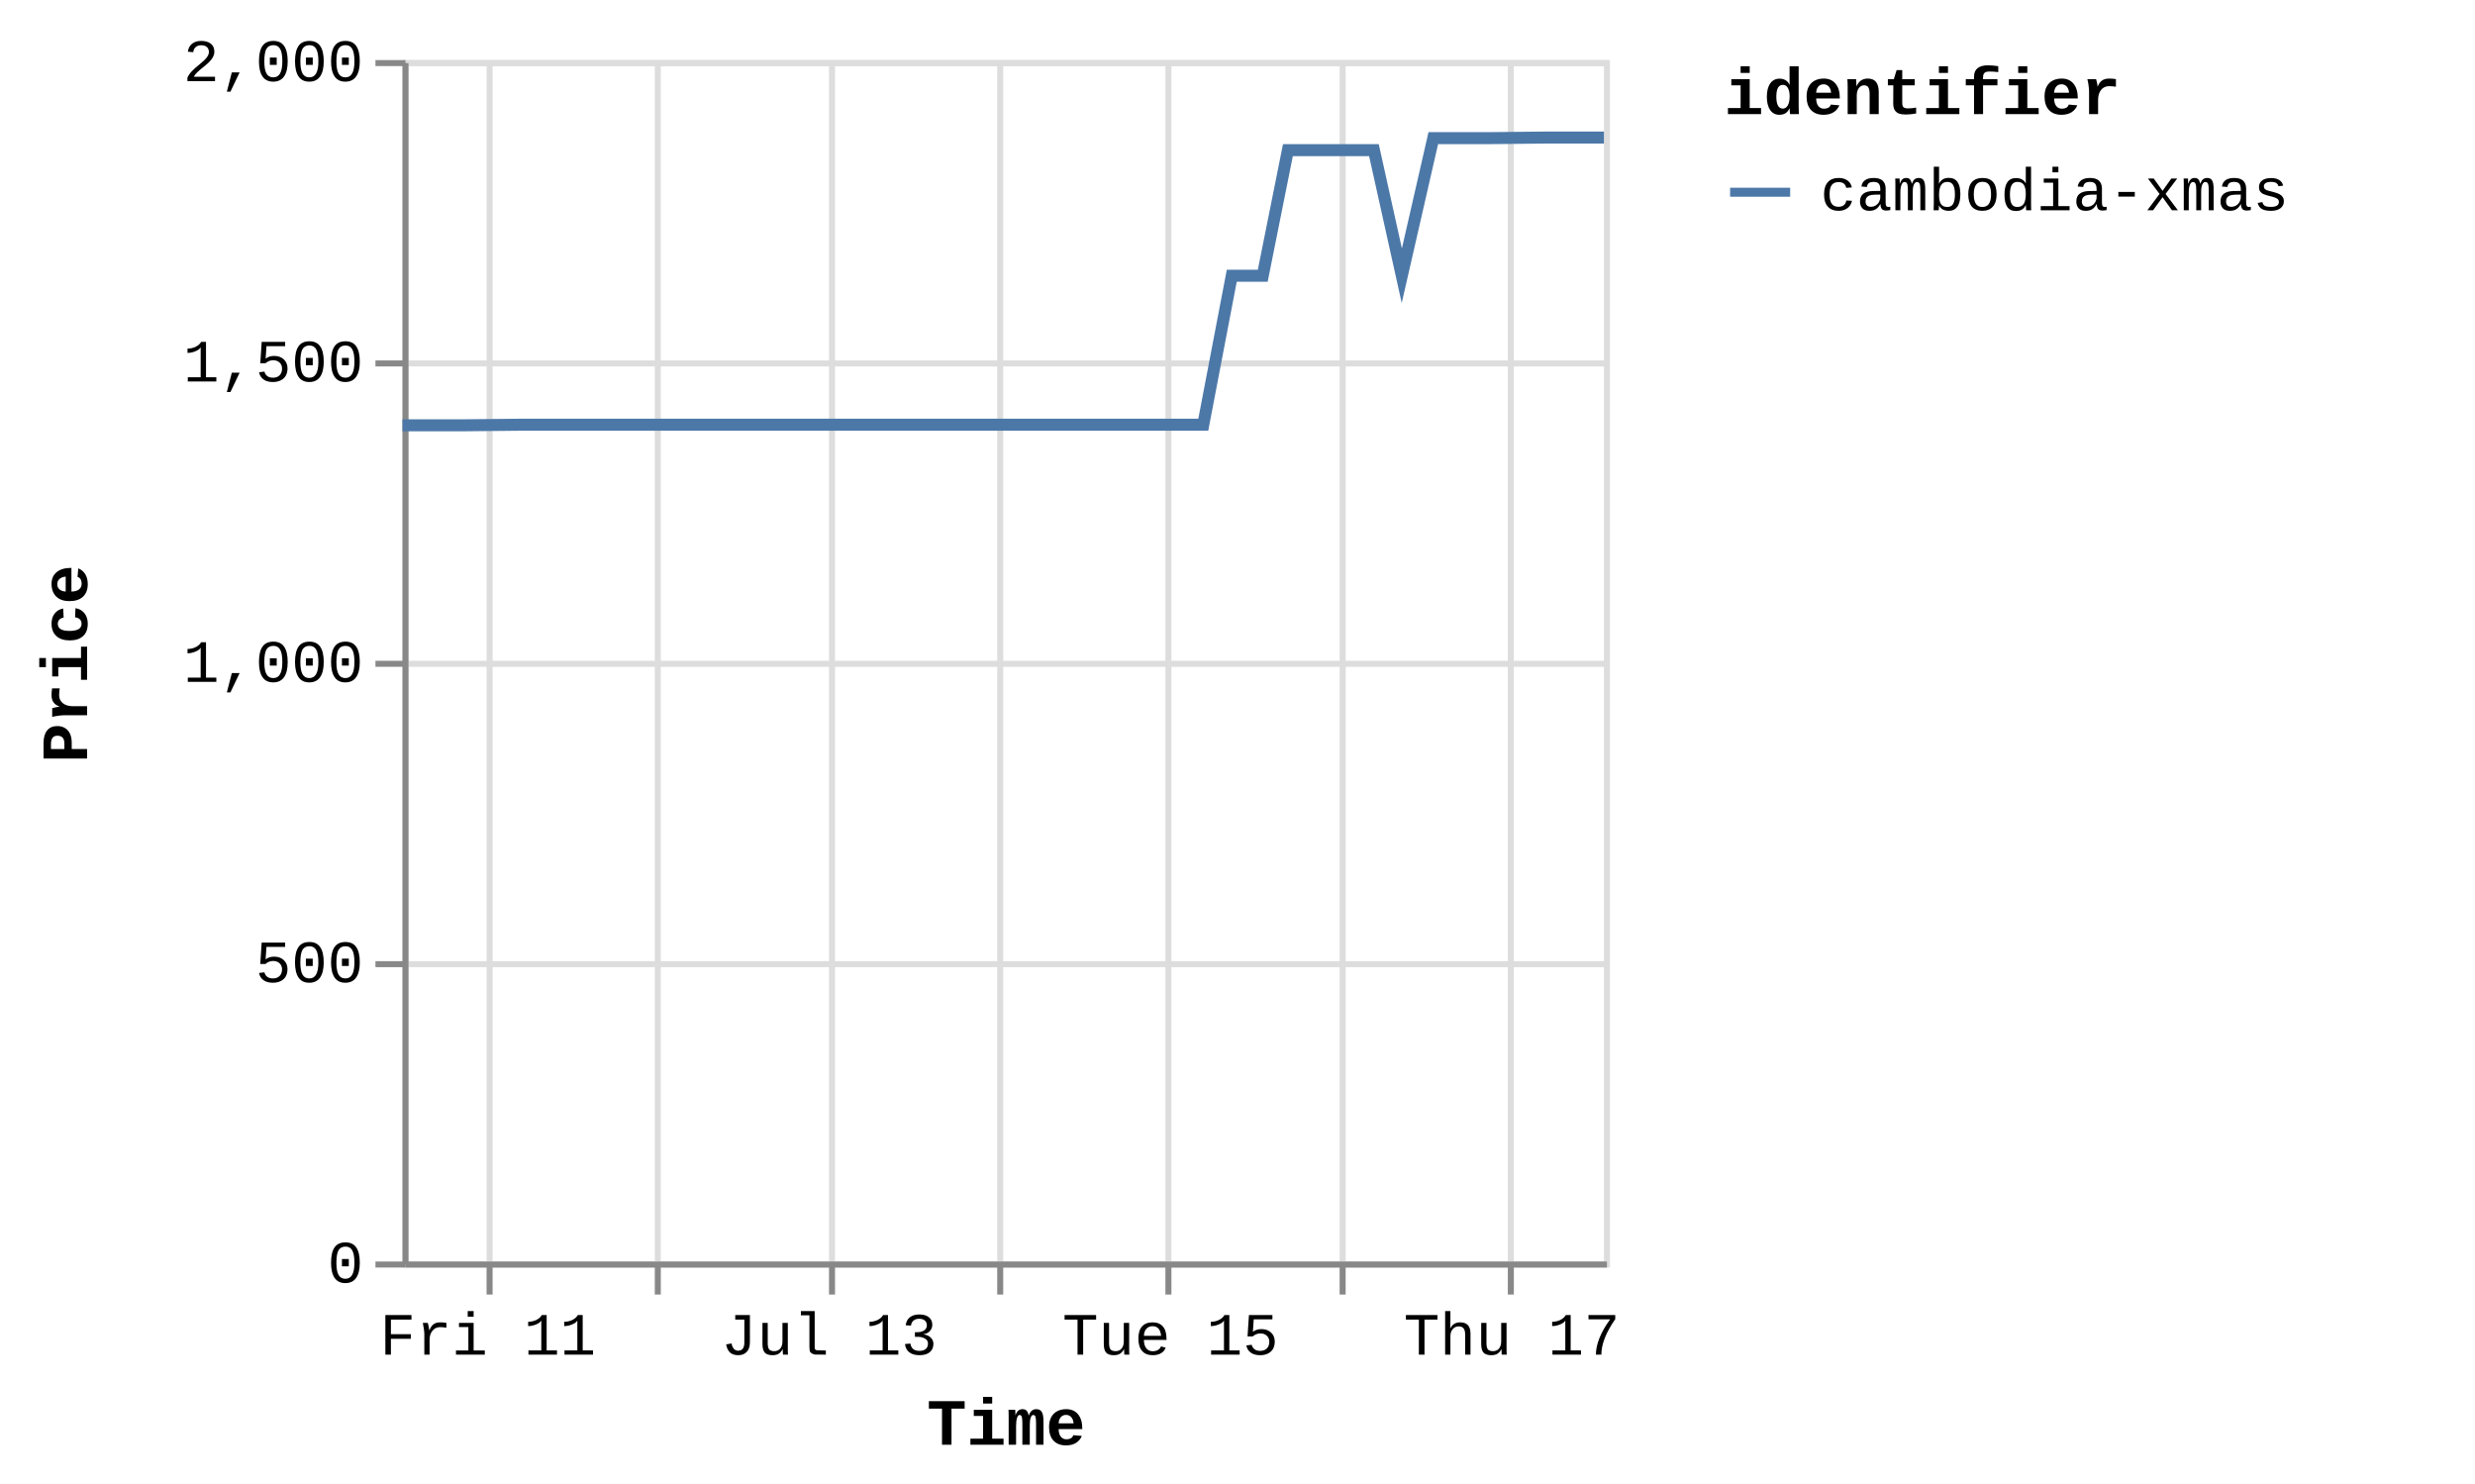
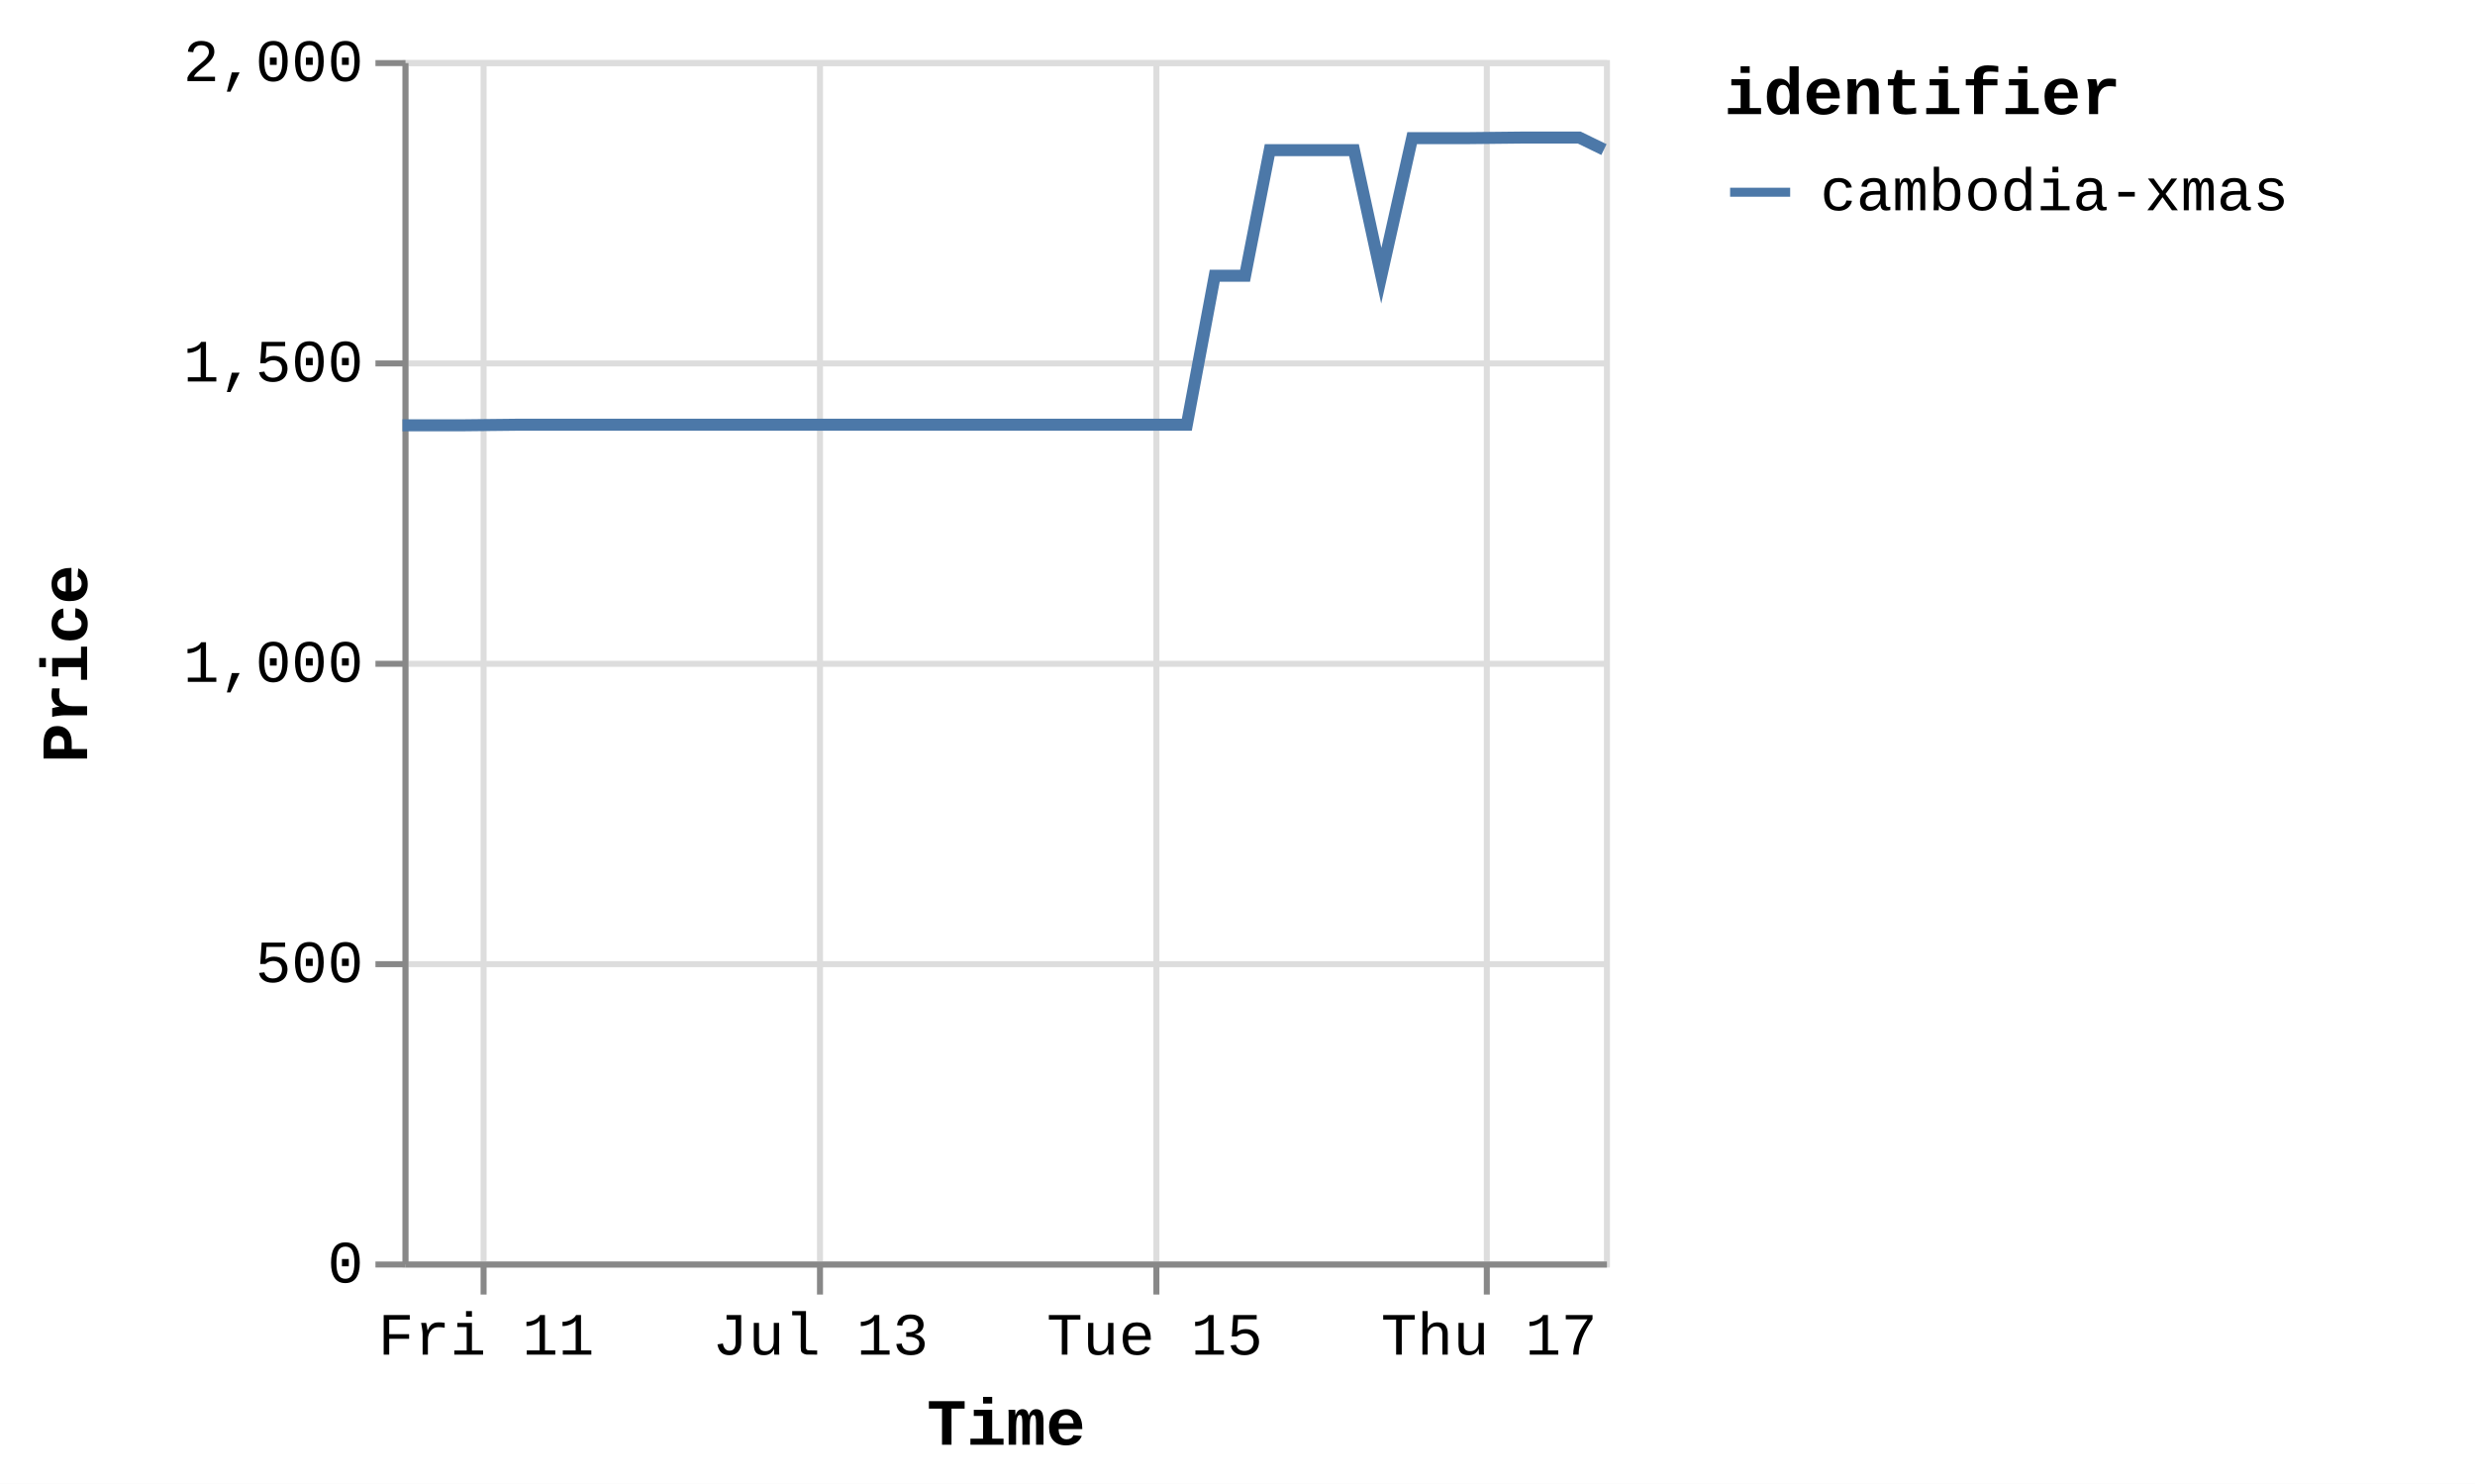
<svg xmlns="http://www.w3.org/2000/svg" version="1.1" class="marks" width="412" height="247" viewBox="0 0 412 247">
  <rect width="412" height="247" fill="white" />
  <g fill="none" stroke-miterlimit="10" transform="translate(67,10)">
    <g class="mark-group role-frame root" role="graphics-object" aria-roledescription="group mark container">
      <g transform="translate(0,0)">
        <path class="background" aria-hidden="true" d="M0.5,0.5h200v200h-200Z" stroke="#ddd" />
        <g>
          <g class="mark-group role-axis" aria-hidden="true">
            <g transform="translate(0.5,200.5)">
              <path class="background" aria-hidden="true" d="M0,0h0v0h0Z" pointer-events="none" />
              <g>
                <g class="mark-rule role-axis-grid" pointer-events="none">
-                   <line transform="translate(14,-200)" x2="0" y2="200" stroke="#ddd" stroke-width="1" opacity="1" />
-                   <line transform="translate(42,-200)" x2="0" y2="200" stroke="#ddd" stroke-width="1" opacity="1" />
-                   <line transform="translate(71,-200)" x2="0" y2="200" stroke="#ddd" stroke-width="1" opacity="1" />
-                   <line transform="translate(99,-200)" x2="0" y2="200" stroke="#ddd" stroke-width="1" opacity="1" />
-                   <line transform="translate(127,-200)" x2="0" y2="200" stroke="#ddd" stroke-width="1" opacity="1" />
-                   <line transform="translate(156,-200)" x2="0" y2="200" stroke="#ddd" stroke-width="1" opacity="1" />
-                   <line transform="translate(184,-200)" x2="0" y2="200" stroke="#ddd" stroke-width="1" opacity="1" />
+                   <line transform="translate(13,-200)" x2="0" y2="200" stroke="#ddd" stroke-width="1" opacity="1" />
+                   <line transform="translate(69,-200)" x2="0" y2="200" stroke="#ddd" stroke-width="1" opacity="1" />
+                   <line transform="translate(125,-200)" x2="0" y2="200" stroke="#ddd" stroke-width="1" opacity="1" />
+                   <line transform="translate(180,-200)" x2="0" y2="200" stroke="#ddd" stroke-width="1" opacity="1" />
                </g>
              </g>
              <path class="foreground" aria-hidden="true" d="" pointer-events="none" display="none" />
            </g>
          </g>
          <g class="mark-group role-axis" aria-hidden="true">
            <g transform="translate(0.5,0.5)">
              <path class="background" aria-hidden="true" d="M0,0h0v0h0Z" pointer-events="none" />
              <g>
                <g class="mark-rule role-axis-grid" pointer-events="none">
                  <line transform="translate(0,200)" x2="200" y2="0" stroke="#ddd" stroke-width="1" opacity="1" />
                  <line transform="translate(0,150)" x2="200" y2="0" stroke="#ddd" stroke-width="1" opacity="1" />
                  <line transform="translate(0,100)" x2="200" y2="0" stroke="#ddd" stroke-width="1" opacity="1" />
                  <line transform="translate(0,50)" x2="200" y2="0" stroke="#ddd" stroke-width="1" opacity="1" />
                  <line transform="translate(0,0)" x2="200" y2="0" stroke="#ddd" stroke-width="1" opacity="1" />
                </g>
              </g>
              <path class="foreground" aria-hidden="true" d="" pointer-events="none" display="none" />
            </g>
          </g>
-           <g class="mark-group role-axis" role="graphics-symbol" aria-roledescription="axis" aria-label="X-axis titled 'Time' for a time scale with values from Thursday, 10 July 2025, 12:25:32 PM to Thursday, 17 July 2025, 1:22:43 PM">
+           <g class="mark-group role-axis" role="graphics-symbol" aria-roledescription="axis" aria-label="X-axis titled 'Time' for a time scale with values from Thursday, 10 July 2025, 12:25:32 PM to Thursday, 17 July 2025, 4:55:18 PM">
            <g transform="translate(0.5,200.5)">
              <path class="background" aria-hidden="true" d="M0,0h0v0h0Z" pointer-events="none" />
              <g>
                <g class="mark-rule role-axis-tick" pointer-events="none">
-                   <line transform="translate(14,0)" x2="0" y2="5" stroke="#888" stroke-width="1" opacity="1" />
-                   <line transform="translate(42,0)" x2="0" y2="5" stroke="#888" stroke-width="1" opacity="1" />
-                   <line transform="translate(71,0)" x2="0" y2="5" stroke="#888" stroke-width="1" opacity="1" />
-                   <line transform="translate(99,0)" x2="0" y2="5" stroke="#888" stroke-width="1" opacity="1" />
-                   <line transform="translate(127,0)" x2="0" y2="5" stroke="#888" stroke-width="1" opacity="1" />
-                   <line transform="translate(156,0)" x2="0" y2="5" stroke="#888" stroke-width="1" opacity="1" />
-                   <line transform="translate(184,0)" x2="0" y2="5" stroke="#888" stroke-width="1" opacity="1" />
+                   <line transform="translate(13,0)" x2="0" y2="5" stroke="#888" stroke-width="1" opacity="1" />
+                   <line transform="translate(69,0)" x2="0" y2="5" stroke="#888" stroke-width="1" opacity="1" />
+                   <line transform="translate(125,0)" x2="0" y2="5" stroke="#888" stroke-width="1" opacity="1" />
+                   <line transform="translate(180,0)" x2="0" y2="5" stroke="#888" stroke-width="1" opacity="1" />
                </g>
                <g class="mark-text role-axis-label" pointer-events="none">
-                   <text text-anchor="middle" transform="translate(13.70106,15)" font-family="Liberation Mono" font-size="10px" fill="#000" opacity="1">Fri 11</text>
-                   <text text-anchor="middle" transform="translate(42.11132,15)" font-family="Liberation Mono" font-size="10px" fill="#000" opacity="0">Sat 12</text>
-                   <text text-anchor="middle" transform="translate(70.52158,15)" font-family="Liberation Mono" font-size="10px" fill="#000" opacity="1">Jul 13</text>
-                   <text text-anchor="middle" transform="translate(98.93184,15)" font-family="Liberation Mono" font-size="10px" fill="#000" opacity="0">Mon 14</text>
-                   <text text-anchor="middle" transform="translate(127.3421,15)" font-family="Liberation Mono" font-size="10px" fill="#000" opacity="1">Tue 15</text>
-                   <text text-anchor="middle" transform="translate(155.7524,15)" font-family="Liberation Mono" font-size="10px" fill="#000" opacity="0">Wed 16</text>
-                   <text text-anchor="middle" transform="translate(184.1626,15)" font-family="Liberation Mono" font-size="10px" fill="#000" opacity="1">Thu 17</text>
+                   <text text-anchor="middle" transform="translate(13.41966,15)" font-family="Liberation Mono" font-size="10px" fill="#000" opacity="1">Fri 11</text>
+                   <text text-anchor="middle" transform="translate(69.07315,15)" font-family="Liberation Mono" font-size="10px" fill="#000" opacity="1">Jul 13</text>
+                   <text text-anchor="middle" transform="translate(124.7266,15)" font-family="Liberation Mono" font-size="10px" fill="#000" opacity="1">Tue 15</text>
+                   <text text-anchor="middle" transform="translate(180.3801,15)" font-family="Liberation Mono" font-size="10px" fill="#000" opacity="1">Thu 17</text>
                </g>
                <g class="mark-rule role-axis-domain" pointer-events="none">
                  <line transform="translate(0,0)" x2="200" y2="0" stroke="#888" stroke-width="1" opacity="1" />
                </g>
                <g class="mark-text role-axis-title" pointer-events="none">
                  <text text-anchor="middle" transform="translate(100,30)" font-family="Liberation Mono" font-size="11px" font-weight="bold" fill="#000" opacity="1">Time</text>
                </g>
              </g>
              <path class="foreground" aria-hidden="true" d="" pointer-events="none" display="none" />
            </g>
          </g>
          <g class="mark-group role-axis" role="graphics-symbol" aria-roledescription="axis" aria-label="Y-axis titled 'Price' for a linear scale with values from 0 to 2,000">
            <g transform="translate(0.5,0.5)">
              <path class="background" aria-hidden="true" d="M0,0h0v0h0Z" pointer-events="none" />
              <g>
                <g class="mark-rule role-axis-tick" pointer-events="none">
                  <line transform="translate(0,200)" x2="-5" y2="0" stroke="#888" stroke-width="1" opacity="1" />
                  <line transform="translate(0,150)" x2="-5" y2="0" stroke="#888" stroke-width="1" opacity="1" />
                  <line transform="translate(0,100)" x2="-5" y2="0" stroke="#888" stroke-width="1" opacity="1" />
                  <line transform="translate(0,50)" x2="-5" y2="0" stroke="#888" stroke-width="1" opacity="1" />
                  <line transform="translate(0,0)" x2="-5" y2="0" stroke="#888" stroke-width="1" opacity="1" />
                </g>
                <g class="mark-text role-axis-label" pointer-events="none">
                  <text text-anchor="end" transform="translate(-7,203)" font-family="Liberation Mono" font-size="10px" fill="#000" opacity="1">0</text>
                  <text text-anchor="end" transform="translate(-7,153)" font-family="Liberation Mono" font-size="10px" fill="#000" opacity="1">500</text>
                  <text text-anchor="end" transform="translate(-7,103)" font-family="Liberation Mono" font-size="10px" fill="#000" opacity="1">1,000</text>
                  <text text-anchor="end" transform="translate(-7,53)" font-family="Liberation Mono" font-size="10px" fill="#000" opacity="1">1,500</text>
                  <text text-anchor="end" transform="translate(-7,3)" font-family="Liberation Mono" font-size="10px" fill="#000" opacity="1">2,000</text>
                </g>
                <g class="mark-rule role-axis-domain" pointer-events="none">
                  <line transform="translate(0,200)" x2="0" y2="-200" stroke="#888" stroke-width="1" opacity="1" />
                </g>
                <g class="mark-text role-axis-title" pointer-events="none">
                  <text text-anchor="middle" transform="translate(-51,100) rotate(-90) translate(0,-2)" font-family="Liberation Mono" font-size="11px" font-weight="bold" fill="#000" opacity="1">Price</text>
                </g>
              </g>
              <path class="foreground" aria-hidden="true" d="" pointer-events="none" display="none" />
            </g>
          </g>
          <g class="mark-group role-scope pathgroup" role="graphics-object" aria-roledescription="group mark container">
            <g transform="translate(0,0)">
              <path class="background" aria-hidden="true" d="M0,0h200v200h-200Z" />
              <g>
                <g class="mark-line role-mark marks" role="graphics-object" aria-roledescription="line mark container">
-                   <path aria-label="Time: Jul 10, 2025; Price: 1392; identifier: cambodia-xmas" role="graphics-symbol" aria-roledescription="line mark" d="M0,60.8L0.383,60.8L5.345,60.8L9.937,60.8L19.625,60.7L24.258,60.7L29.458,60.7L33.716,60.7L38.351,60.7L47.951,60.7L52.618,60.7L57.664,60.7L62.068,60.7L66.726,60.7L76.425,60.7L81.031,60.7L86.089,60.7L90.487,60.7L95.131,60.7L104.902,60.7L109.581,60.7L114.755,60.7L118.974,60.7L123.598,60.7L133.303,60.7L138.047,35.9L143.203,35.9L147.391,15L152.016,15L161.713,15L166.352,35.9L171.591,13L175.818,13L180.434,13L190.122,12.9L194.754,12.9L200,12.9" stroke="#4c78a8" stroke-width="2" />
+                   <path aria-label="Time: Jul 10, 2025; Price: 1392; identifier: cambodia-xmas" role="graphics-symbol" aria-roledescription="line mark" d="M0,60.8L0.375,60.8L5.236,60.8L9.733,60.8L19.222,60.7L23.76,60.7L28.853,60.7L33.023,60.7L37.563,60.7L46.967,60.7L51.537,60.7L56.48,60.7L60.794,60.7L65.356,60.7L74.856,60.7L79.367,60.7L84.321,60.7L88.629,60.7L93.177,60.7L102.748,60.7L107.331,60.7L112.398,60.7L116.53,60.7L121.059,60.7L130.565,60.7L135.211,35.9L140.262,35.9L144.364,15L148.894,15L158.391,15L162.935,35.9L168.067,13L172.207,13L176.728,13L186.217,12.9L190.754,12.9L195.892,12.9L200,14.9" stroke="#4c78a8" stroke-width="2" />
                </g>
              </g>
              <path class="foreground" aria-hidden="true" d="" display="none" />
            </g>
          </g>
          <g class="mark-group role-legend" role="graphics-symbol" aria-roledescription="legend" aria-label="Symbol legend titled 'identifier' for stroke color with 1 value: cambodia-xmas">
            <g transform="translate(220,0)">
              <path class="background" aria-hidden="true" d="M0,0h120v27h-120Z" pointer-events="none" />
              <g>
                <g class="mark-group role-legend-entry">
                  <g transform="translate(0,16)">
                    <path class="background" aria-hidden="true" d="M0,0h0v0h0Z" pointer-events="none" />
                    <g>
                      <g class="mark-group role-scope" role="graphics-object" aria-roledescription="group mark container">
                        <g transform="translate(0,0)">
                          <path class="background" aria-hidden="true" d="M0,0h120v11h-120Z" pointer-events="none" opacity="1" />
                          <g>
                            <g class="mark-symbol role-legend-symbol" pointer-events="none">
                              <path transform="translate(6,6)" d="M-5,0L5,0" stroke="#4c78a8" stroke-width="1.5" opacity="1" />
                            </g>
                            <g class="mark-text role-legend-label" pointer-events="none">
                              <text text-anchor="start" transform="translate(16,9)" font-family="Liberation Mono" font-size="10px" fill="#000" opacity="1">cambodia-xmas</text>
                            </g>
                          </g>
                          <path class="foreground" aria-hidden="true" d="" pointer-events="none" display="none" />
                        </g>
                      </g>
                    </g>
                    <path class="foreground" aria-hidden="true" d="" pointer-events="none" display="none" />
                  </g>
                </g>
                <g class="mark-text role-legend-title" pointer-events="none">
                  <text text-anchor="start" transform="translate(0,9)" font-family="Liberation Mono" font-size="11px" font-weight="bold" fill="#000" opacity="1">identifier</text>
                </g>
              </g>
              <path class="foreground" aria-hidden="true" d="" pointer-events="none" display="none" />
            </g>
          </g>
        </g>
        <path class="foreground" aria-hidden="true" d="" display="none" />
      </g>
    </g>
  </g>
</svg>
